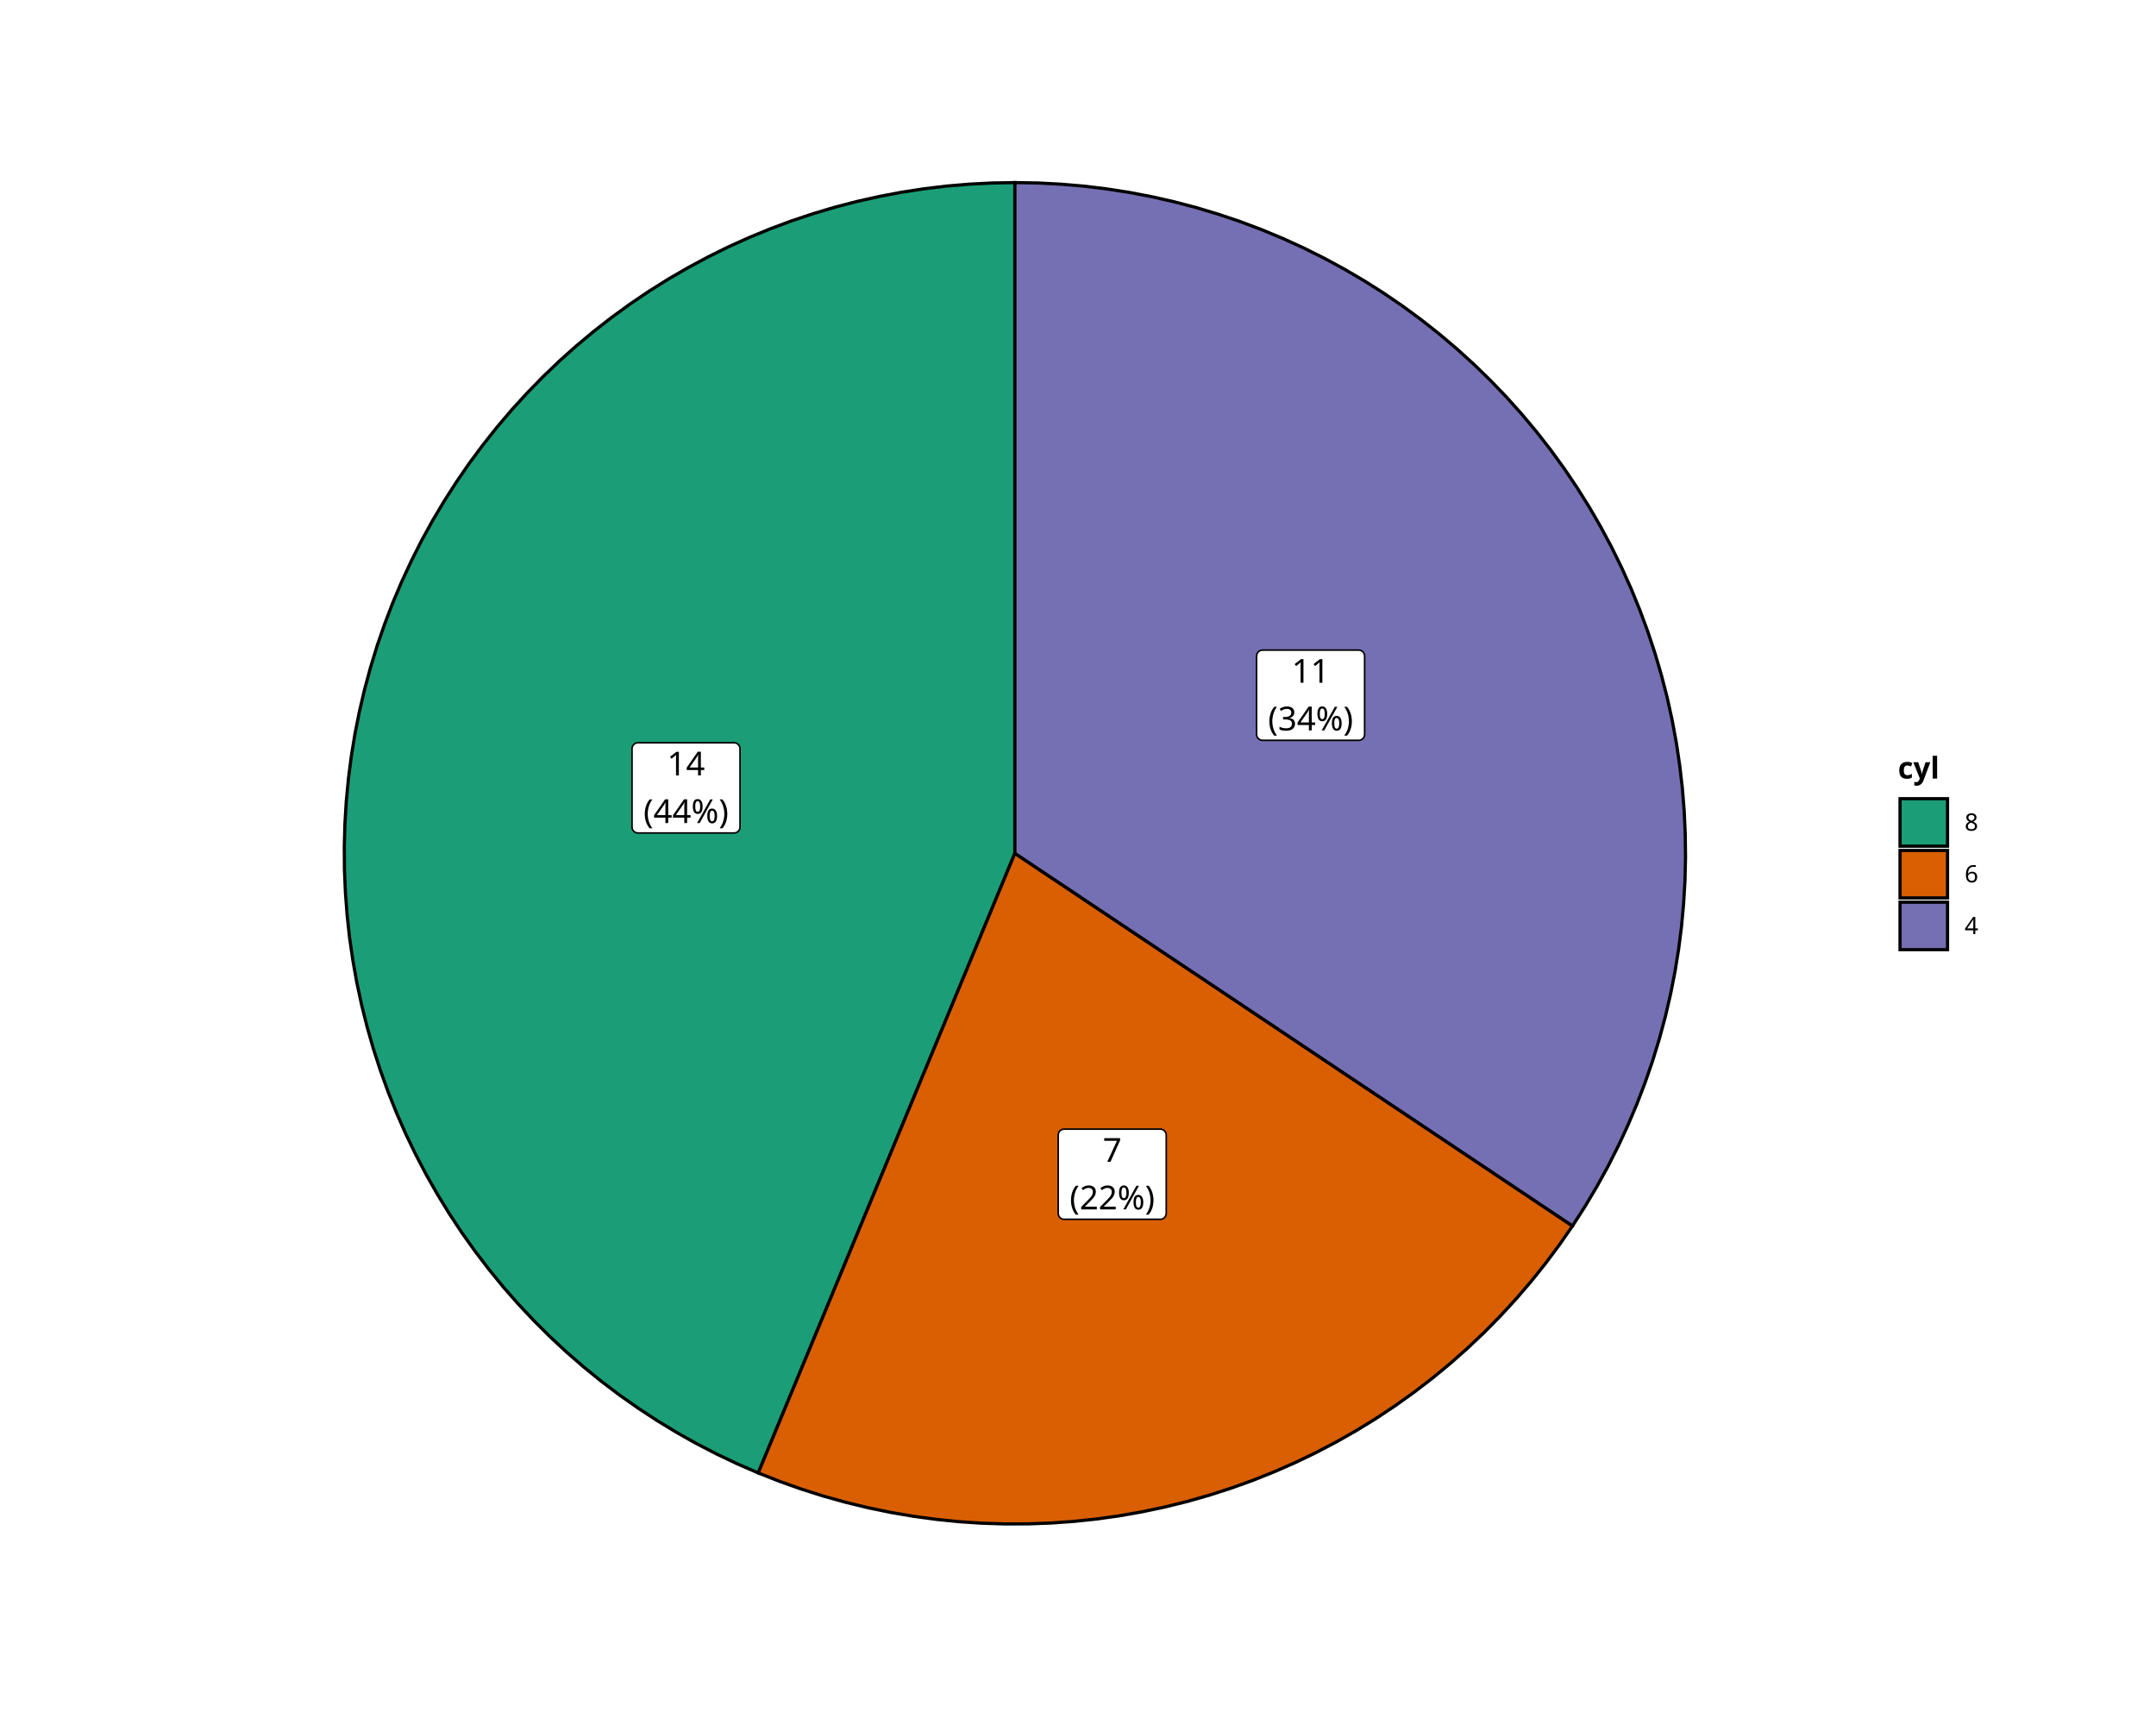
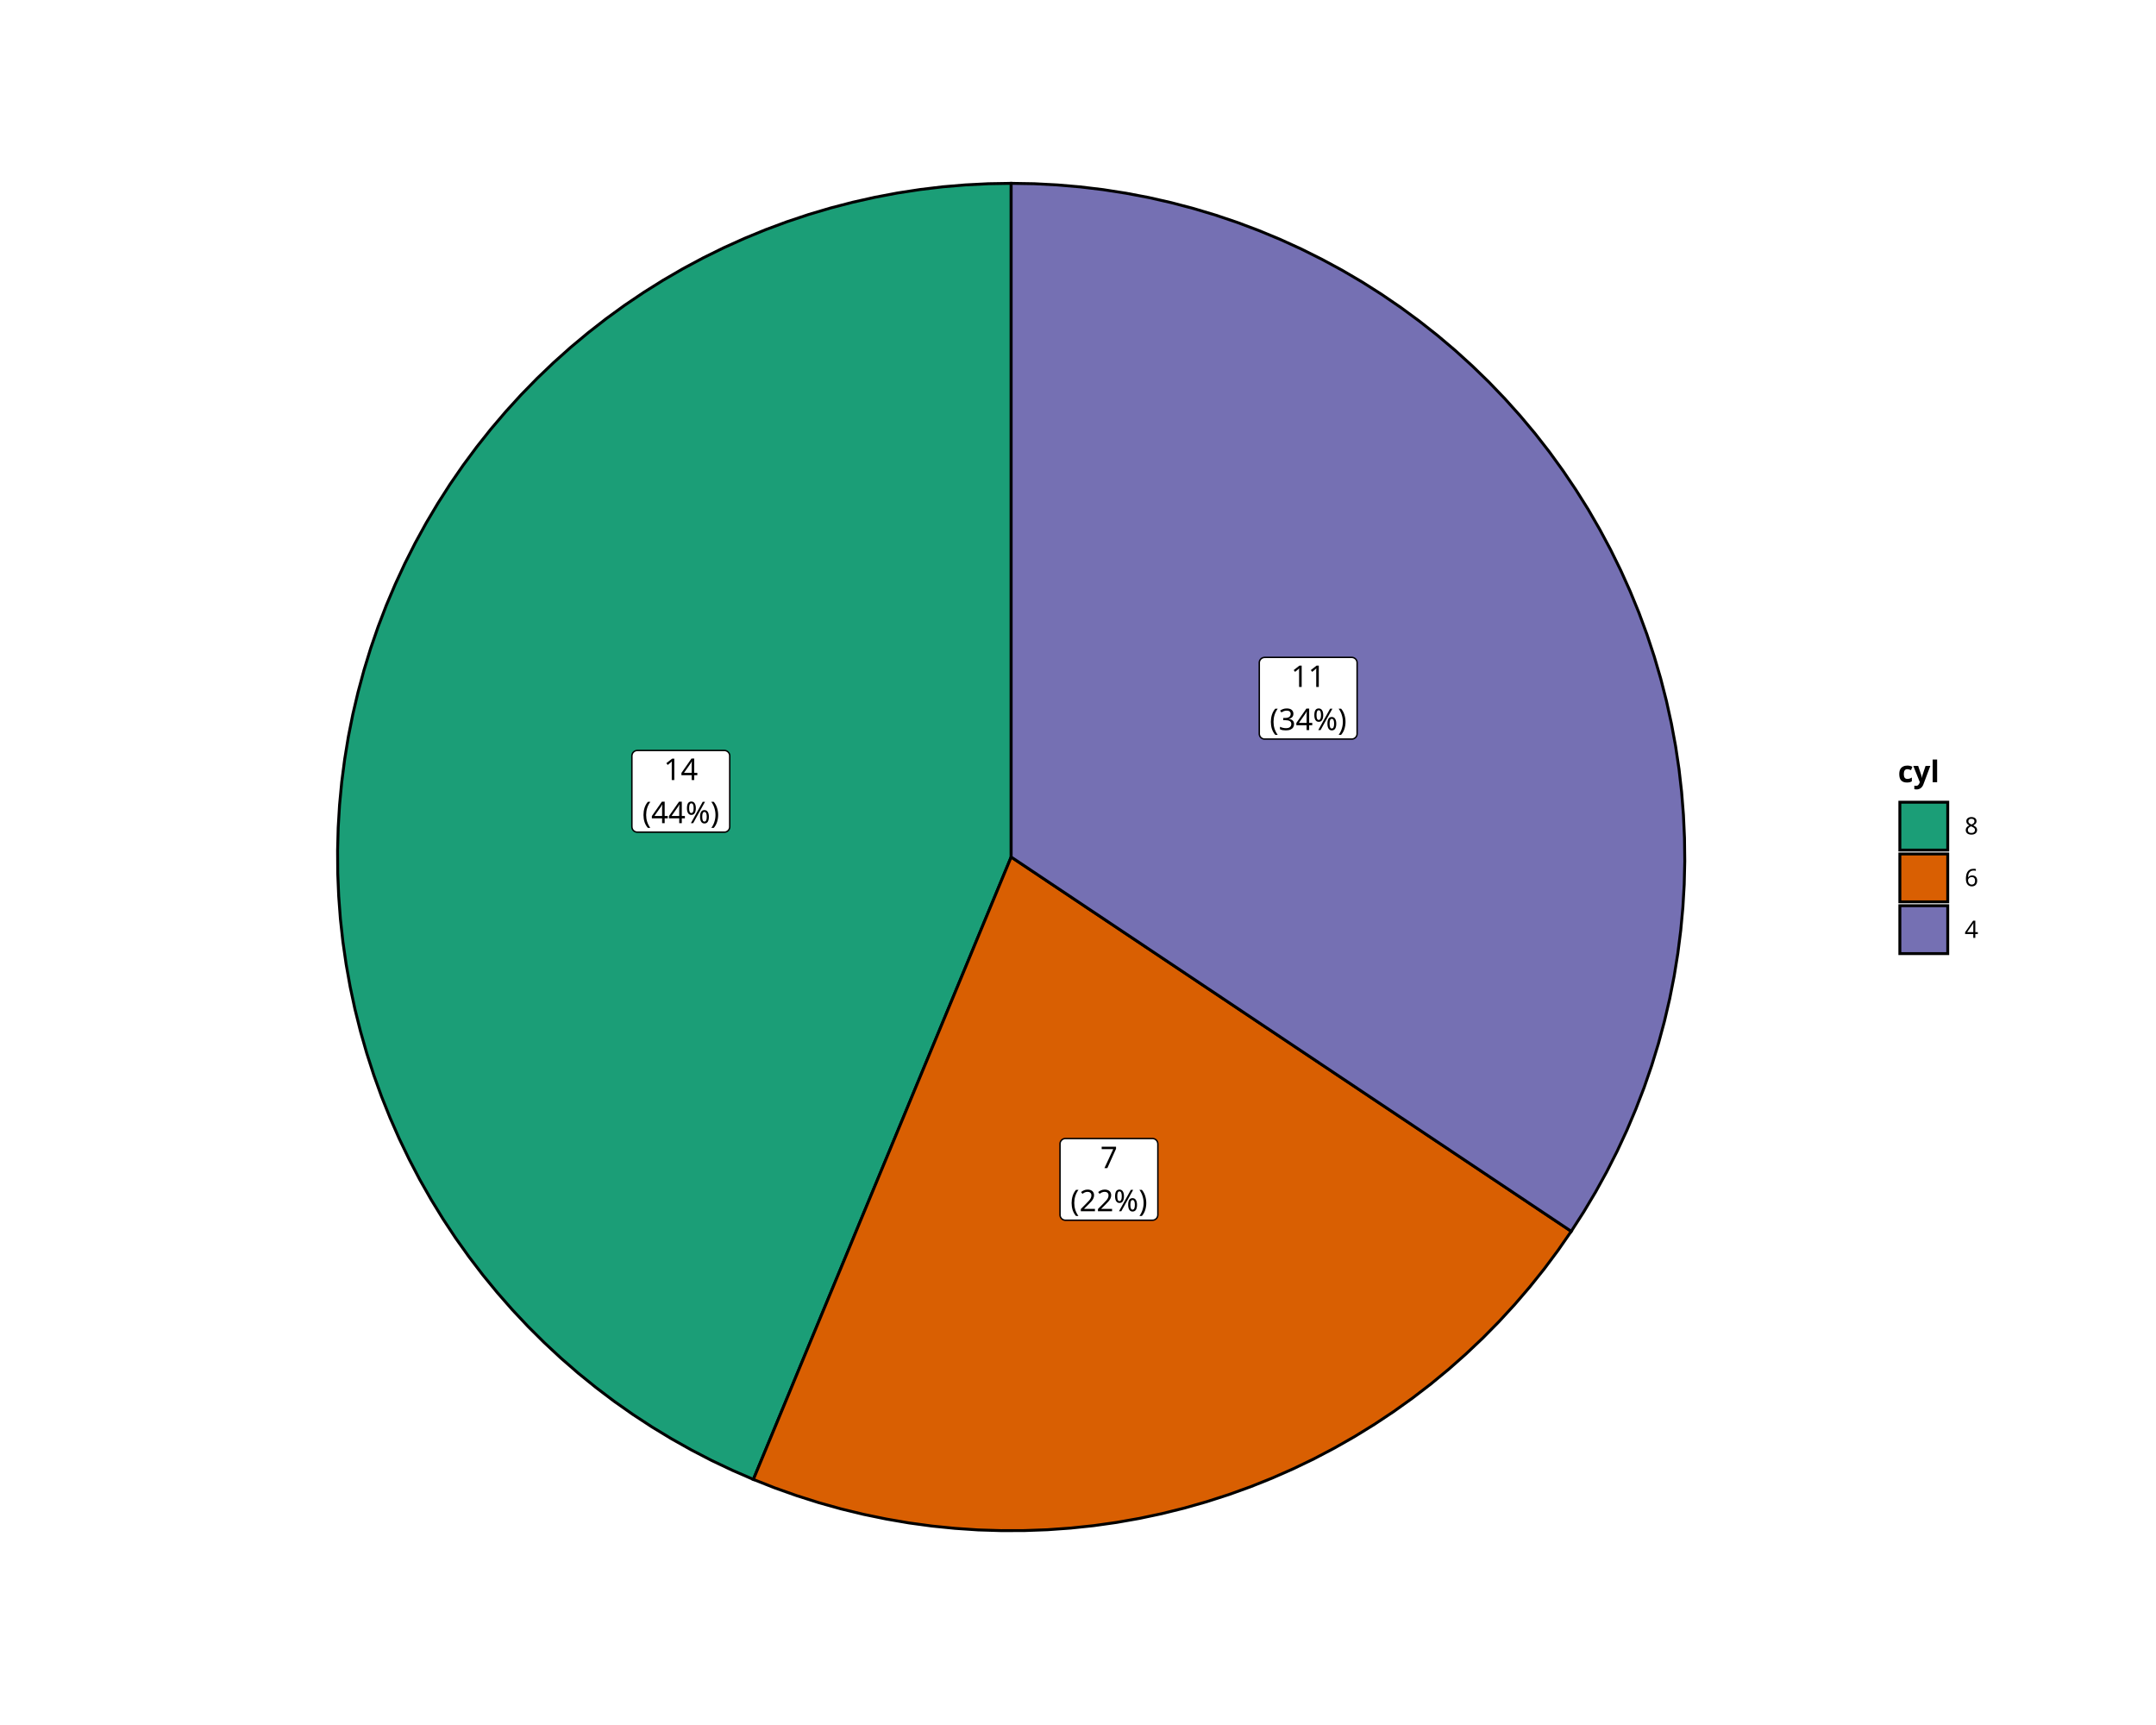
<svg xmlns="http://www.w3.org/2000/svg" class="svglite" data-engine-version="2.0" width="720.00pt" height="576.00pt" viewBox="0 0 720.00 576.00">
  <defs>
    <style type="text/css">
    .svglite line, .svglite polyline, .svglite polygon, .svglite path, .svglite rect, .svglite circle {
      fill: none;
      stroke: #000000;
      stroke-linecap: round;
      stroke-linejoin: round;
      stroke-miterlimit: 10.00;
    }
  </style>
  </defs>
  <rect width="100%" height="100%" style="stroke: none; fill: #FFFFFF;" />
  <defs>
    <clipPath id="cpMC4wMHw3MjAuMDB8MC4wMHw1NzYuMDA=">
      <rect x="0.00" y="0.00" width="720.00" height="576.00" />
    </clipPath>
  </defs>
  <g clip-path="url(#cpMC4wMHw3MjAuMDB8MC4wMHw1NzYuMDA=)">
</g>
  <defs>
    <clipPath id="cpNDkuNTF8NjcwLjQ5fDAuMDB8NTc2LjAw">
      <rect x="49.51" y="0.00" width="620.98" height="576.00" />
    </clipPath>
  </defs>
  <g clip-path="url(#cpNDkuNTF8NjcwLjQ5fDAuMDB8NTc2LjAw)">
    <rect x="49.51" y="0.00" width="620.98" height="576.00" style="stroke-width: 0.97; stroke: #FFFFFF; fill: #FFFFFF;" />
  </g>
  <g clip-path="url(#cpMC4wMHw3MjAuMDB8MC4wMHw1NzYuMDA=)">
</g>
  <defs>
-     <clipPath id="cpNTguOTh8NjE4Ljg3fDQuOTh8NTY0Ljg3">
-       <rect x="58.98" y="4.98" width="559.89" height="559.89" />
+     <clipPath id="cpNTYuNDl8NjE4Ljg3fDQuOTh8NTY3LjM3">
+       <rect x="56.49" y="4.98" width="562.38" height="562.38" />
    </clipPath>
  </defs>
-   <g clip-path="url(#cpNTguOTh8NjE4Ljg3fDQuOTh8NTY0Ljg3)">
-     <rect x="58.98" y="4.98" width="559.89" height="559.89" style="stroke-width: 0.97; stroke: none; fill: #FFFFFF;" />
-     <polygon points="338.92,284.93 338.92,277.21 338.92,269.48 338.92,261.76 338.92,254.04 338.92,246.31 338.92,238.59 338.92,230.87 338.92,223.15 338.92,215.42 338.92,207.70 338.92,199.98 338.92,192.26 338.92,184.53 338.92,176.81 338.92,169.09 338.92,161.37 338.92,153.64 338.92,145.92 338.92,138.20 338.92,130.47 338.92,122.75 338.92,115.03 338.92,107.31 338.92,99.58 338.92,91.86 338.92,84.14 338.92,76.42 338.92,68.69 338.92,60.97 331.32,61.10 323.73,61.49 316.16,62.13 308.62,63.03 301.10,64.19 293.64,65.60 286.22,67.26 278.86,69.17 271.58,71.34 264.37,73.74 257.25,76.40 250.22,79.29 243.29,82.41 236.48,85.78 229.78,89.37 223.20,93.18 216.77,97.22 210.47,101.47 204.32,105.94 198.32,110.61 192.49,115.48 186.82,120.54 181.33,125.80 176.02,131.24 170.90,136.85 165.97,142.64 161.25,148.59 156.72,154.70 152.41,160.96 148.31,167.36 144.43,173.89 140.77,180.55 137.35,187.34 134.15,194.23 131.19,201.23 128.47,208.33 125.99,215.51 123.76,222.78 121.78,230.12 120.04,237.52 118.56,244.97 117.33,252.47 116.36,260.01 115.64,267.57 115.18,275.16 114.98,282.76 115.03,290.36 115.35,297.95 115.92,305.53 116.74,313.08 117.83,320.61 119.16,328.09 120.76,335.52 122.60,342.89 124.69,350.20 127.03,357.43 129.61,364.58 132.43,371.63 135.49,378.59 138.79,385.44 142.31,392.17 146.07,398.78 150.04,405.26 154.23,411.60 158.64,417.79 163.25,423.83 168.06,429.72 173.07,435.43 178.28,440.97 183.66,446.33 189.23,451.51 194.97,456.49 200.87,461.28 206.93,465.86 213.15,470.23 219.51,474.39 226.01,478.34 232.63,482.06 239.38,485.55 246.25,488.81 253.22,491.84 256.17,484.70 259.13,477.57 262.08,470.43 265.04,463.30 268.00,456.16 270.95,449.03 273.91,441.89 276.86,434.76 279.82,427.62 282.77,420.49 285.73,413.35 288.68,406.22 291.64,399.09 294.59,391.95 297.55,384.82 300.50,377.68 303.46,370.55 306.41,363.41 309.37,356.28 312.33,349.14 315.28,342.01 318.24,334.87 321.19,327.74 324.15,320.60 327.10,313.47 330.06,306.33 333.01,299.20 335.97,292.06 338.92,284.93 " style="stroke-width: 1.07; stroke-linecap: butt; stroke-linejoin: miter; fill: #1B9E77;" />
-     <polygon points="338.92,284.93 335.97,292.06 333.01,299.20 330.06,306.33 327.10,313.47 324.15,320.60 321.19,327.74 318.24,334.87 315.28,342.01 312.33,349.14 309.37,356.28 306.41,363.41 303.46,370.55 300.50,377.68 297.55,384.82 294.59,391.95 291.64,399.09 288.68,406.22 285.73,413.35 282.77,420.49 279.82,427.62 276.86,434.76 273.91,441.89 270.95,449.03 268.00,456.16 265.04,463.30 262.08,470.43 259.13,477.57 256.17,484.70 253.22,491.84 260.38,494.66 267.63,497.23 274.96,499.56 282.38,501.63 289.85,503.44 297.39,505.00 304.98,506.30 312.60,507.33 320.26,508.11 327.93,508.62 335.63,508.86 343.32,508.84 351.01,508.56 358.69,508.01 366.34,507.20 373.96,506.13 381.54,504.79 389.06,503.20 396.53,501.35 403.93,499.24 411.26,496.88 418.50,494.27 425.64,491.41 432.69,488.31 439.62,484.97 446.43,481.39 453.12,477.59 459.67,473.55 466.08,469.29 472.33,464.81 478.44,460.12 484.37,455.23 490.14,450.13 495.72,444.84 501.12,439.36 506.33,433.69 511.35,427.85 516.15,421.85 520.75,415.68 525.14,409.35 518.72,405.06 512.29,400.77 505.87,396.48 499.45,392.19 493.03,387.90 486.61,383.61 480.19,379.32 473.77,375.03 467.35,370.74 460.93,366.45 454.50,362.16 448.08,357.87 441.66,353.58 435.24,349.29 428.82,344.99 422.40,340.70 415.98,336.41 409.56,332.12 403.14,327.83 396.71,323.54 390.29,319.25 383.87,314.96 377.45,310.67 371.03,306.38 364.61,302.09 358.19,297.80 351.77,293.51 345.34,289.22 338.92,284.93 " style="stroke-width: 1.07; stroke-linecap: butt; stroke-linejoin: miter; fill: #D95F02;" />
-     <polygon points="338.92,284.93 345.34,289.22 351.77,293.51 358.19,297.80 364.61,302.09 371.03,306.38 377.45,310.67 383.87,314.96 390.29,319.25 396.71,323.54 403.14,327.83 409.56,332.12 415.98,336.41 422.40,340.70 428.82,344.99 435.24,349.29 441.66,353.58 448.08,357.87 454.50,362.16 460.93,366.45 467.35,370.74 473.77,375.03 480.19,379.32 486.61,383.61 493.03,387.90 499.45,392.19 505.87,396.48 512.29,400.77 518.72,405.06 525.14,409.35 529.29,402.90 533.22,396.30 536.93,389.58 540.40,382.73 543.63,375.76 546.63,368.69 549.37,361.53 551.88,354.27 554.13,346.93 556.13,339.51 557.87,332.04 559.36,324.50 560.58,316.93 561.55,309.31 562.25,301.66 562.70,294.00 562.88,286.32 562.79,278.65 562.45,270.98 561.84,263.32 560.96,255.70 559.83,248.10 558.44,240.55 556.79,233.05 554.88,225.62 552.72,218.25 550.31,210.96 547.65,203.76 544.75,196.65 541.60,189.65 538.22,182.76 534.60,175.99 530.75,169.34 526.67,162.84 522.38,156.47 517.87,150.26 513.15,144.20 508.22,138.32 503.10,132.60 497.78,127.06 492.27,121.71 486.59,116.55 480.73,111.59 474.71,106.83 468.52,102.28 462.18,97.94 455.70,93.83 449.08,89.94 442.34,86.28 435.47,82.85 428.48,79.66 421.39,76.71 414.21,74.00 406.93,71.55 399.58,69.34 392.15,67.39 384.67,65.69 377.13,64.25 369.54,63.07 361.92,62.15 354.27,61.50 346.60,61.10 338.92,60.97 338.92,68.69 338.92,76.42 338.92,84.14 338.92,91.86 338.92,99.58 338.92,107.31 338.92,115.03 338.92,122.75 338.92,130.47 338.92,138.20 338.92,145.92 338.92,153.64 338.92,161.37 338.92,169.09 338.92,176.81 338.92,184.53 338.92,192.26 338.92,199.98 338.92,207.70 338.92,215.42 338.92,223.15 338.92,230.87 338.92,238.59 338.92,246.31 338.92,254.04 338.92,261.76 338.92,269.48 338.92,277.21 338.92,284.93 " style="stroke-width: 1.07; stroke-linecap: butt; stroke-linejoin: miter; fill: #7570B3;" />
-     <polygon points="213.05,278.14 245.15,278.14 245.07,278.14 245.39,278.13 245.70,278.06 246.00,277.95 246.27,277.79 246.52,277.59 246.73,277.35 246.91,277.08 247.03,276.78 247.11,276.47 247.13,276.15 247.13,276.15 247.13,250.01 247.13,250.01 247.11,249.69 247.03,249.38 246.91,249.09 246.73,248.82 246.52,248.58 246.27,248.37 246.00,248.21 245.70,248.10 245.39,248.04 245.15,248.02 213.05,248.02 213.29,248.04 212.97,248.02 212.65,248.06 212.34,248.15 212.05,248.29 211.79,248.47 211.56,248.69 211.37,248.95 211.22,249.23 211.12,249.53 211.07,249.85 211.06,250.01 211.06,276.15 211.07,275.99 211.07,276.31 211.12,276.63 211.22,276.93 211.37,277.22 211.56,277.47 211.79,277.69 212.05,277.88 212.34,278.01 212.65,278.10 212.97,278.14 " style="stroke-width: 0.53; fill: #FFFFFF;" />
-     <text x="229.10" y="258.93" text-anchor="middle" style="font-size: 11.04px; font-family: sans;" textLength="12.28px" lengthAdjust="spacingAndGlyphs">14</text>
-     <text x="229.10" y="274.83" text-anchor="middle" style="font-size: 11.04px; font-family: sans;" textLength="29.45px" lengthAdjust="spacingAndGlyphs">(44%)</text>
-     <polygon points="355.38,407.14 387.48,407.14 387.40,407.14 387.72,407.13 388.03,407.07 388.33,406.95 388.61,406.79 388.86,406.59 389.07,406.35 389.24,406.08 389.36,405.79 389.44,405.48 389.47,405.16 389.47,405.16 389.47,379.01 389.47,379.01 389.44,378.69 389.36,378.38 389.24,378.09 389.07,377.82 388.86,377.58 388.61,377.38 388.33,377.22 388.03,377.10 387.72,377.04 387.48,377.03 355.38,377.03 355.62,377.04 355.30,377.03 354.98,377.07 354.68,377.15 354.39,377.29 354.12,377.47 353.89,377.70 353.70,377.95 353.55,378.23 353.45,378.54 353.40,378.85 353.39,379.01 353.39,405.16 353.40,405.00 353.40,405.32 353.45,405.63 353.55,405.94 353.70,406.22 353.89,406.47 354.12,406.70 354.39,406.88 354.68,407.01 354.98,407.10 355.30,407.14 " style="stroke-width: 0.53; fill: #FFFFFF;" />
-     <text x="371.43" y="387.94" text-anchor="middle" style="font-size: 11.04px; font-family: sans;" textLength="6.14px" lengthAdjust="spacingAndGlyphs">7</text>
-     <text x="371.43" y="403.83" text-anchor="middle" style="font-size: 11.04px; font-family: sans;" textLength="29.45px" lengthAdjust="spacingAndGlyphs">(22%)</text>
-     <polygon points="421.63,247.20 453.73,247.20 453.65,247.20 453.97,247.19 454.28,247.12 454.58,247.01 454.86,246.85 455.11,246.65 455.32,246.41 455.49,246.14 455.61,245.84 455.69,245.53 455.72,245.21 455.72,245.21 455.72,219.07 455.72,219.07 455.69,218.75 455.61,218.44 455.49,218.15 455.32,217.88 455.11,217.64 454.86,217.43 454.58,217.27 454.28,217.16 453.97,217.10 453.73,217.08 421.63,217.08 421.87,217.10 421.55,217.08 421.23,217.12 420.93,217.21 420.64,217.35 420.37,217.53 420.14,217.75 419.95,218.01 419.80,218.29 419.70,218.59 419.65,218.91 419.64,219.07 419.64,245.21 419.65,245.05 419.65,245.37 419.70,245.69 419.80,245.99 419.95,246.28 420.14,246.53 420.37,246.75 420.64,246.93 420.93,247.07 421.23,247.16 421.55,247.20 " style="stroke-width: 0.53; fill: #FFFFFF;" />
-     <text x="437.68" y="227.99" text-anchor="middle" style="font-size: 11.04px; font-family: sans;" textLength="12.28px" lengthAdjust="spacingAndGlyphs">11</text>
-     <text x="437.68" y="243.89" text-anchor="middle" style="font-size: 11.04px; font-family: sans;" textLength="29.45px" lengthAdjust="spacingAndGlyphs">(34%)</text>
+   <g clip-path="url(#cpNTYuNDl8NjE4Ljg3fDQuOTh8NTY3LjM3)">
+     <rect x="56.49" y="4.98" width="562.38" height="562.38" style="stroke-width: 0.97; stroke: none; fill: #FFFFFF;" />
+     <polygon points="337.68,286.17 337.68,278.42 337.68,270.66 337.68,262.90 337.68,255.15 337.68,247.39 337.68,239.63 337.68,231.87 337.68,224.12 337.68,216.36 337.68,208.60 337.68,200.85 337.68,193.09 337.68,185.33 337.68,177.58 337.68,169.82 337.68,162.06 337.68,154.30 337.68,146.55 337.68,138.79 337.68,131.03 337.68,123.28 337.68,115.52 337.68,107.76 337.68,100.00 337.68,92.25 337.68,84.49 337.68,76.73 337.68,68.98 337.68,61.22 330.05,61.35 322.42,61.74 314.81,62.38 307.23,63.29 299.69,64.45 292.19,65.87 284.74,67.54 277.35,69.46 270.03,71.63 262.79,74.05 255.64,76.71 248.58,79.62 241.62,82.76 234.77,86.14 228.05,89.74 221.44,93.58 214.98,97.63 208.65,101.90 202.47,106.39 196.45,111.08 190.59,115.97 184.90,121.06 179.38,126.34 174.05,131.80 168.91,137.44 163.96,143.25 159.21,149.23 154.67,155.36 150.33,161.65 146.22,168.08 142.32,174.64 138.65,181.34 135.21,188.15 132.00,195.08 129.02,202.11 126.29,209.23 123.80,216.45 121.56,223.75 119.57,231.12 117.82,238.55 116.33,246.04 115.10,253.57 114.12,261.14 113.40,268.74 112.94,276.36 112.74,283.99 112.79,291.63 113.11,299.25 113.68,306.87 114.51,314.45 115.60,322.01 116.94,329.52 118.54,336.99 120.39,344.40 122.49,351.73 124.84,359.00 127.43,366.18 130.27,373.27 133.34,380.25 136.65,387.13 140.19,393.90 143.96,400.53 147.95,407.04 152.16,413.41 156.59,419.63 161.22,425.70 166.06,431.60 171.09,437.34 176.32,442.91 181.73,448.29 187.32,453.49 193.08,458.50 199.01,463.30 205.10,467.91 211.34,472.30 217.73,476.48 224.26,480.44 230.92,484.18 237.69,487.69 244.59,490.96 251.59,494.00 254.56,486.84 257.53,479.67 260.50,472.50 263.47,465.34 266.43,458.17 269.40,451.00 272.37,443.84 275.34,436.67 278.31,429.50 281.28,422.34 284.25,415.17 287.21,408.00 290.18,400.84 293.15,393.67 296.12,386.51 299.09,379.34 302.06,372.17 305.02,365.01 307.99,357.84 310.96,350.67 313.93,343.51 316.90,336.34 319.87,329.17 322.84,322.01 325.80,314.84 328.77,307.67 331.74,300.51 334.71,293.34 337.68,286.17 " style="stroke-width: 0.97; stroke-linecap: butt; stroke-linejoin: miter; fill: #1B9E77;" />
+     <polygon points="337.68,286.17 334.71,293.34 331.74,300.51 328.77,307.67 325.80,314.84 322.84,322.01 319.87,329.17 316.90,336.34 313.93,343.51 310.96,350.67 307.99,357.84 305.02,365.01 302.06,372.17 299.09,379.34 296.12,386.51 293.15,393.67 290.18,400.84 287.21,408.00 284.25,415.17 281.28,422.34 278.31,429.50 275.34,436.67 272.37,443.84 269.40,451.00 266.43,458.17 263.47,465.34 260.50,472.50 257.53,479.67 254.56,486.84 251.59,494.00 258.78,496.84 266.07,499.42 273.44,501.76 280.88,503.84 288.39,505.66 295.96,507.22 303.58,508.53 311.24,509.57 318.93,510.34 326.64,510.86 334.37,511.10 342.09,511.08 349.82,510.80 357.53,510.25 365.21,509.44 372.87,508.36 380.48,507.02 388.04,505.42 395.54,503.56 402.98,501.44 410.34,499.07 417.61,496.45 424.78,493.58 431.86,490.46 438.82,487.11 445.66,483.51 452.38,479.69 458.96,475.63 465.40,471.35 471.68,466.86 477.81,462.15 483.77,457.23 489.56,452.11 495.18,446.79 500.60,441.29 505.83,435.60 510.87,429.73 515.70,423.70 520.32,417.50 524.72,411.15 518.27,406.84 511.82,402.53 505.37,398.22 498.92,393.91 492.47,389.60 486.02,385.29 479.57,380.98 473.12,376.67 466.67,372.36 460.22,368.06 453.77,363.75 447.32,359.44 440.87,355.13 434.42,350.82 427.97,346.51 421.52,342.20 415.07,337.89 408.63,333.58 402.18,329.27 395.73,324.96 389.28,320.65 382.83,316.34 376.38,312.03 369.93,307.72 363.48,303.41 357.03,299.10 350.58,294.79 344.13,290.48 337.68,286.17 " style="stroke-width: 0.97; stroke-linecap: butt; stroke-linejoin: miter; fill: #D95F02;" />
+     <polygon points="337.68,286.17 344.13,290.48 350.58,294.79 357.03,299.10 363.48,303.41 369.93,307.72 376.38,312.03 382.83,316.34 389.28,320.65 395.73,324.96 402.18,329.27 408.63,333.58 415.07,337.89 421.52,342.20 427.97,346.51 434.42,350.82 440.87,355.13 447.32,359.44 453.77,363.75 460.22,368.06 466.67,372.36 473.12,376.67 479.57,380.98 486.02,385.29 492.47,389.60 498.92,393.91 505.37,398.22 511.82,402.53 518.27,406.84 524.72,411.15 528.89,404.67 532.84,398.04 536.56,391.29 540.05,384.41 543.30,377.41 546.30,370.31 549.07,363.11 551.58,355.82 553.84,348.45 555.85,341.00 557.60,333.49 559.09,325.93 560.32,318.31 561.29,310.66 562.00,302.98 562.45,295.29 562.63,287.58 562.54,279.86 562.19,272.16 561.58,264.47 560.71,256.81 559.57,249.18 558.17,241.60 556.51,234.07 554.60,226.60 552.43,219.20 550.01,211.88 547.34,204.64 544.42,197.50 541.26,190.47 537.86,183.55 534.22,176.75 530.36,170.07 526.26,163.54 521.95,157.15 517.42,150.90 512.68,144.82 507.73,138.91 502.58,133.17 497.24,127.60 491.71,122.23 486.00,117.04 480.12,112.06 474.06,107.28 467.85,102.71 461.49,98.36 454.98,94.22 448.33,90.31 441.55,86.64 434.65,83.19 427.64,79.99 420.52,77.03 413.30,74.31 405.99,71.84 398.60,69.63 391.15,67.67 383.63,65.96 376.05,64.52 368.43,63.33 360.77,62.41 353.09,61.75 345.39,61.35 337.68,61.22 337.68,68.98 337.68,76.73 337.68,84.49 337.68,92.25 337.68,100.00 337.68,107.76 337.68,115.52 337.68,123.28 337.68,131.03 337.68,138.79 337.68,146.55 337.68,154.30 337.68,162.06 337.68,169.82 337.68,177.58 337.68,185.33 337.68,193.09 337.68,200.85 337.68,208.60 337.68,216.36 337.68,224.12 337.68,231.87 337.68,239.63 337.68,247.39 337.68,255.15 337.68,262.90 337.68,270.66 337.68,278.42 337.68,286.17 " style="stroke-width: 0.97; stroke-linecap: butt; stroke-linejoin: miter; fill: #7570B3;" />
+     <polygon points="212.82,277.87 241.90,277.87 241.83,277.87 242.12,277.86 242.40,277.80 242.67,277.70 242.92,277.55 243.15,277.37 243.34,277.15 243.49,276.91 243.61,276.64 243.68,276.36 243.70,276.07 243.70,276.07 243.70,252.39 243.70,252.39 243.68,252.10 243.61,251.82 243.49,251.55 243.34,251.31 243.15,251.09 242.92,250.91 242.67,250.76 242.40,250.66 242.12,250.60 241.90,250.59 212.82,250.59 213.04,250.60 212.75,250.59 212.46,250.63 212.19,250.71 211.92,250.83 211.69,250.99 211.48,251.20 211.30,251.43 211.17,251.68 211.08,251.96 211.03,252.24 211.02,252.39 211.02,276.07 211.03,275.93 211.03,276.22 211.08,276.50 211.17,276.78 211.30,277.03 211.48,277.26 211.69,277.47 211.92,277.63 212.19,277.75 212.46,277.83 212.75,277.87 " style="stroke-width: 0.48; fill: #FFFFFF;" />
+     <text x="227.36" y="260.47" text-anchor="middle" style="font-size: 10.00px; font-family: sans;" textLength="11.12px" lengthAdjust="spacingAndGlyphs">14</text>
+     <text x="227.36" y="274.87" text-anchor="middle" style="font-size: 10.00px; font-family: sans;" textLength="26.68px" lengthAdjust="spacingAndGlyphs">(44%)</text>
+     <polygon points="355.79,407.45 384.87,407.45 384.79,407.45 385.08,407.43 385.37,407.38 385.64,407.27 385.89,407.13 386.11,406.95 386.31,406.73 386.46,406.48 386.57,406.22 386.64,405.94 386.67,405.65 386.67,405.65 386.67,381.97 386.67,381.97 386.64,381.68 386.57,381.40 386.46,381.13 386.31,380.88 386.11,380.67 385.89,380.48 385.64,380.34 385.37,380.24 385.08,380.18 384.87,380.17 355.79,380.17 356.01,380.18 355.72,380.17 355.43,380.20 355.15,380.28 354.89,380.41 354.65,380.57 354.44,380.77 354.27,381.00 354.13,381.26 354.04,381.54 354.00,381.82 353.99,381.97 353.99,405.65 354.00,405.50 354.00,405.79 354.04,406.08 354.13,406.35 354.27,406.61 354.44,406.84 354.65,407.04 354.89,407.21 355.15,407.33 355.43,407.41 355.72,407.45 " style="stroke-width: 0.48; fill: #FFFFFF;" />
+     <text x="370.33" y="390.05" text-anchor="middle" style="font-size: 10.00px; font-family: sans;" textLength="5.56px" lengthAdjust="spacingAndGlyphs">7</text>
+     <text x="370.33" y="404.45" text-anchor="middle" style="font-size: 10.00px; font-family: sans;" textLength="26.68px" lengthAdjust="spacingAndGlyphs">(22%)</text>
+     <polygon points="422.34,246.79 451.41,246.79 451.34,246.79 451.63,246.78 451.91,246.72 452.18,246.62 452.43,246.47 452.66,246.29 452.85,246.07 453.01,245.83 453.12,245.56 453.19,245.28 453.21,244.99 453.21,244.99 453.21,221.31 453.21,221.31 453.19,221.02 453.12,220.74 453.01,220.47 452.85,220.23 452.66,220.01 452.43,219.83 452.18,219.68 451.91,219.58 451.63,219.52 451.41,219.51 422.34,219.51 422.55,219.52 422.26,219.51 421.98,219.55 421.70,219.63 421.44,219.75 421.20,219.92 420.99,220.12 420.81,220.35 420.68,220.61 420.59,220.88 420.54,221.17 420.54,221.31 420.54,244.99 420.54,244.85 420.54,245.14 420.59,245.42 420.68,245.70 420.81,245.96 420.99,246.19 421.20,246.39 421.44,246.55 421.70,246.68 421.98,246.76 422.26,246.79 " style="stroke-width: 0.48; fill: #FFFFFF;" />
+     <text x="436.87" y="229.39" text-anchor="middle" style="font-size: 10.00px; font-family: sans;" textLength="11.12px" lengthAdjust="spacingAndGlyphs">11</text>
+     <text x="436.87" y="243.79" text-anchor="middle" style="font-size: 10.00px; font-family: sans;" textLength="26.68px" lengthAdjust="spacingAndGlyphs">(34%)</text>
  </g>
  <g clip-path="url(#cpMC4wMHw3MjAuMDB8MC4wMHw1NzYuMDA=)">
-     <rect x="628.83" y="247.06" width="36.67" height="75.74" style="stroke-width: 0.97; stroke: none; fill: #FFFFFF;" />
-     <text x="633.81" y="259.96" style="font-size: 10.00px; font-weight: bold; font-family: sans;" textLength="12.23px" lengthAdjust="spacingAndGlyphs">cyl</text>
-     <rect x="633.81" y="265.98" width="17.28" height="17.28" style="stroke-width: 0.97; stroke: none; fill: #FFFFFF;" />
-     <rect x="634.52" y="266.69" width="15.86" height="15.86" style="stroke-width: 1.07; stroke-linecap: butt; stroke-linejoin: miter; fill: #1B9E77;" />
-     <rect x="633.81" y="283.26" width="17.28" height="17.28" style="stroke-width: 0.97; stroke: none; fill: #FFFFFF;" />
-     <rect x="634.52" y="283.97" width="15.86" height="15.86" style="stroke-width: 1.07; stroke-linecap: butt; stroke-linejoin: miter; fill: #D95F02;" />
-     <rect x="633.81" y="300.54" width="17.28" height="17.28" style="stroke-width: 0.97; stroke: none; fill: #FFFFFF;" />
-     <rect x="634.52" y="301.25" width="15.86" height="15.86" style="stroke-width: 1.07; stroke-linecap: butt; stroke-linejoin: miter; fill: #7570B3;" />
-     <text x="656.08" y="277.37" style="font-size: 8.00px; font-family: sans;" textLength="4.45px" lengthAdjust="spacingAndGlyphs">8</text>
-     <text x="656.08" y="294.65" style="font-size: 8.00px; font-family: sans;" textLength="4.45px" lengthAdjust="spacingAndGlyphs">6</text>
-     <text x="656.08" y="311.93" style="font-size: 8.00px; font-family: sans;" textLength="4.45px" lengthAdjust="spacingAndGlyphs">4</text>
+     <rect x="628.83" y="248.30" width="36.67" height="75.74" style="stroke-width: 0.97; stroke: none; fill: #FFFFFF;" />
+     <text x="633.81" y="261.20" style="font-size: 10.00px; font-weight: bold; font-family: sans;" textLength="12.23px" lengthAdjust="spacingAndGlyphs">cyl</text>
+     <rect x="633.81" y="267.22" width="17.28" height="17.28" style="stroke-width: 0.97; stroke: none; fill: #FFFFFF;" />
+     <rect x="634.46" y="267.87" width="15.99" height="15.99" style="stroke-width: 0.97; stroke-linecap: butt; stroke-linejoin: miter; fill: #1B9E77;" />
+     <rect x="633.81" y="284.50" width="17.28" height="17.28" style="stroke-width: 0.97; stroke: none; fill: #FFFFFF;" />
+     <rect x="634.46" y="285.15" width="15.99" height="15.99" style="stroke-width: 0.97; stroke-linecap: butt; stroke-linejoin: miter; fill: #D95F02;" />
+     <rect x="633.81" y="301.78" width="17.28" height="17.28" style="stroke-width: 0.97; stroke: none; fill: #FFFFFF;" />
+     <rect x="634.46" y="302.43" width="15.99" height="15.99" style="stroke-width: 0.97; stroke-linecap: butt; stroke-linejoin: miter; fill: #7570B3;" />
+     <text x="656.08" y="278.62" style="font-size: 8.00px; font-family: sans;" textLength="4.45px" lengthAdjust="spacingAndGlyphs">8</text>
+     <text x="656.08" y="295.90" style="font-size: 8.00px; font-family: sans;" textLength="4.45px" lengthAdjust="spacingAndGlyphs">6</text>
+     <text x="656.08" y="313.18" style="font-size: 8.00px; font-family: sans;" textLength="4.45px" lengthAdjust="spacingAndGlyphs">4</text>
  </g>
</svg>
